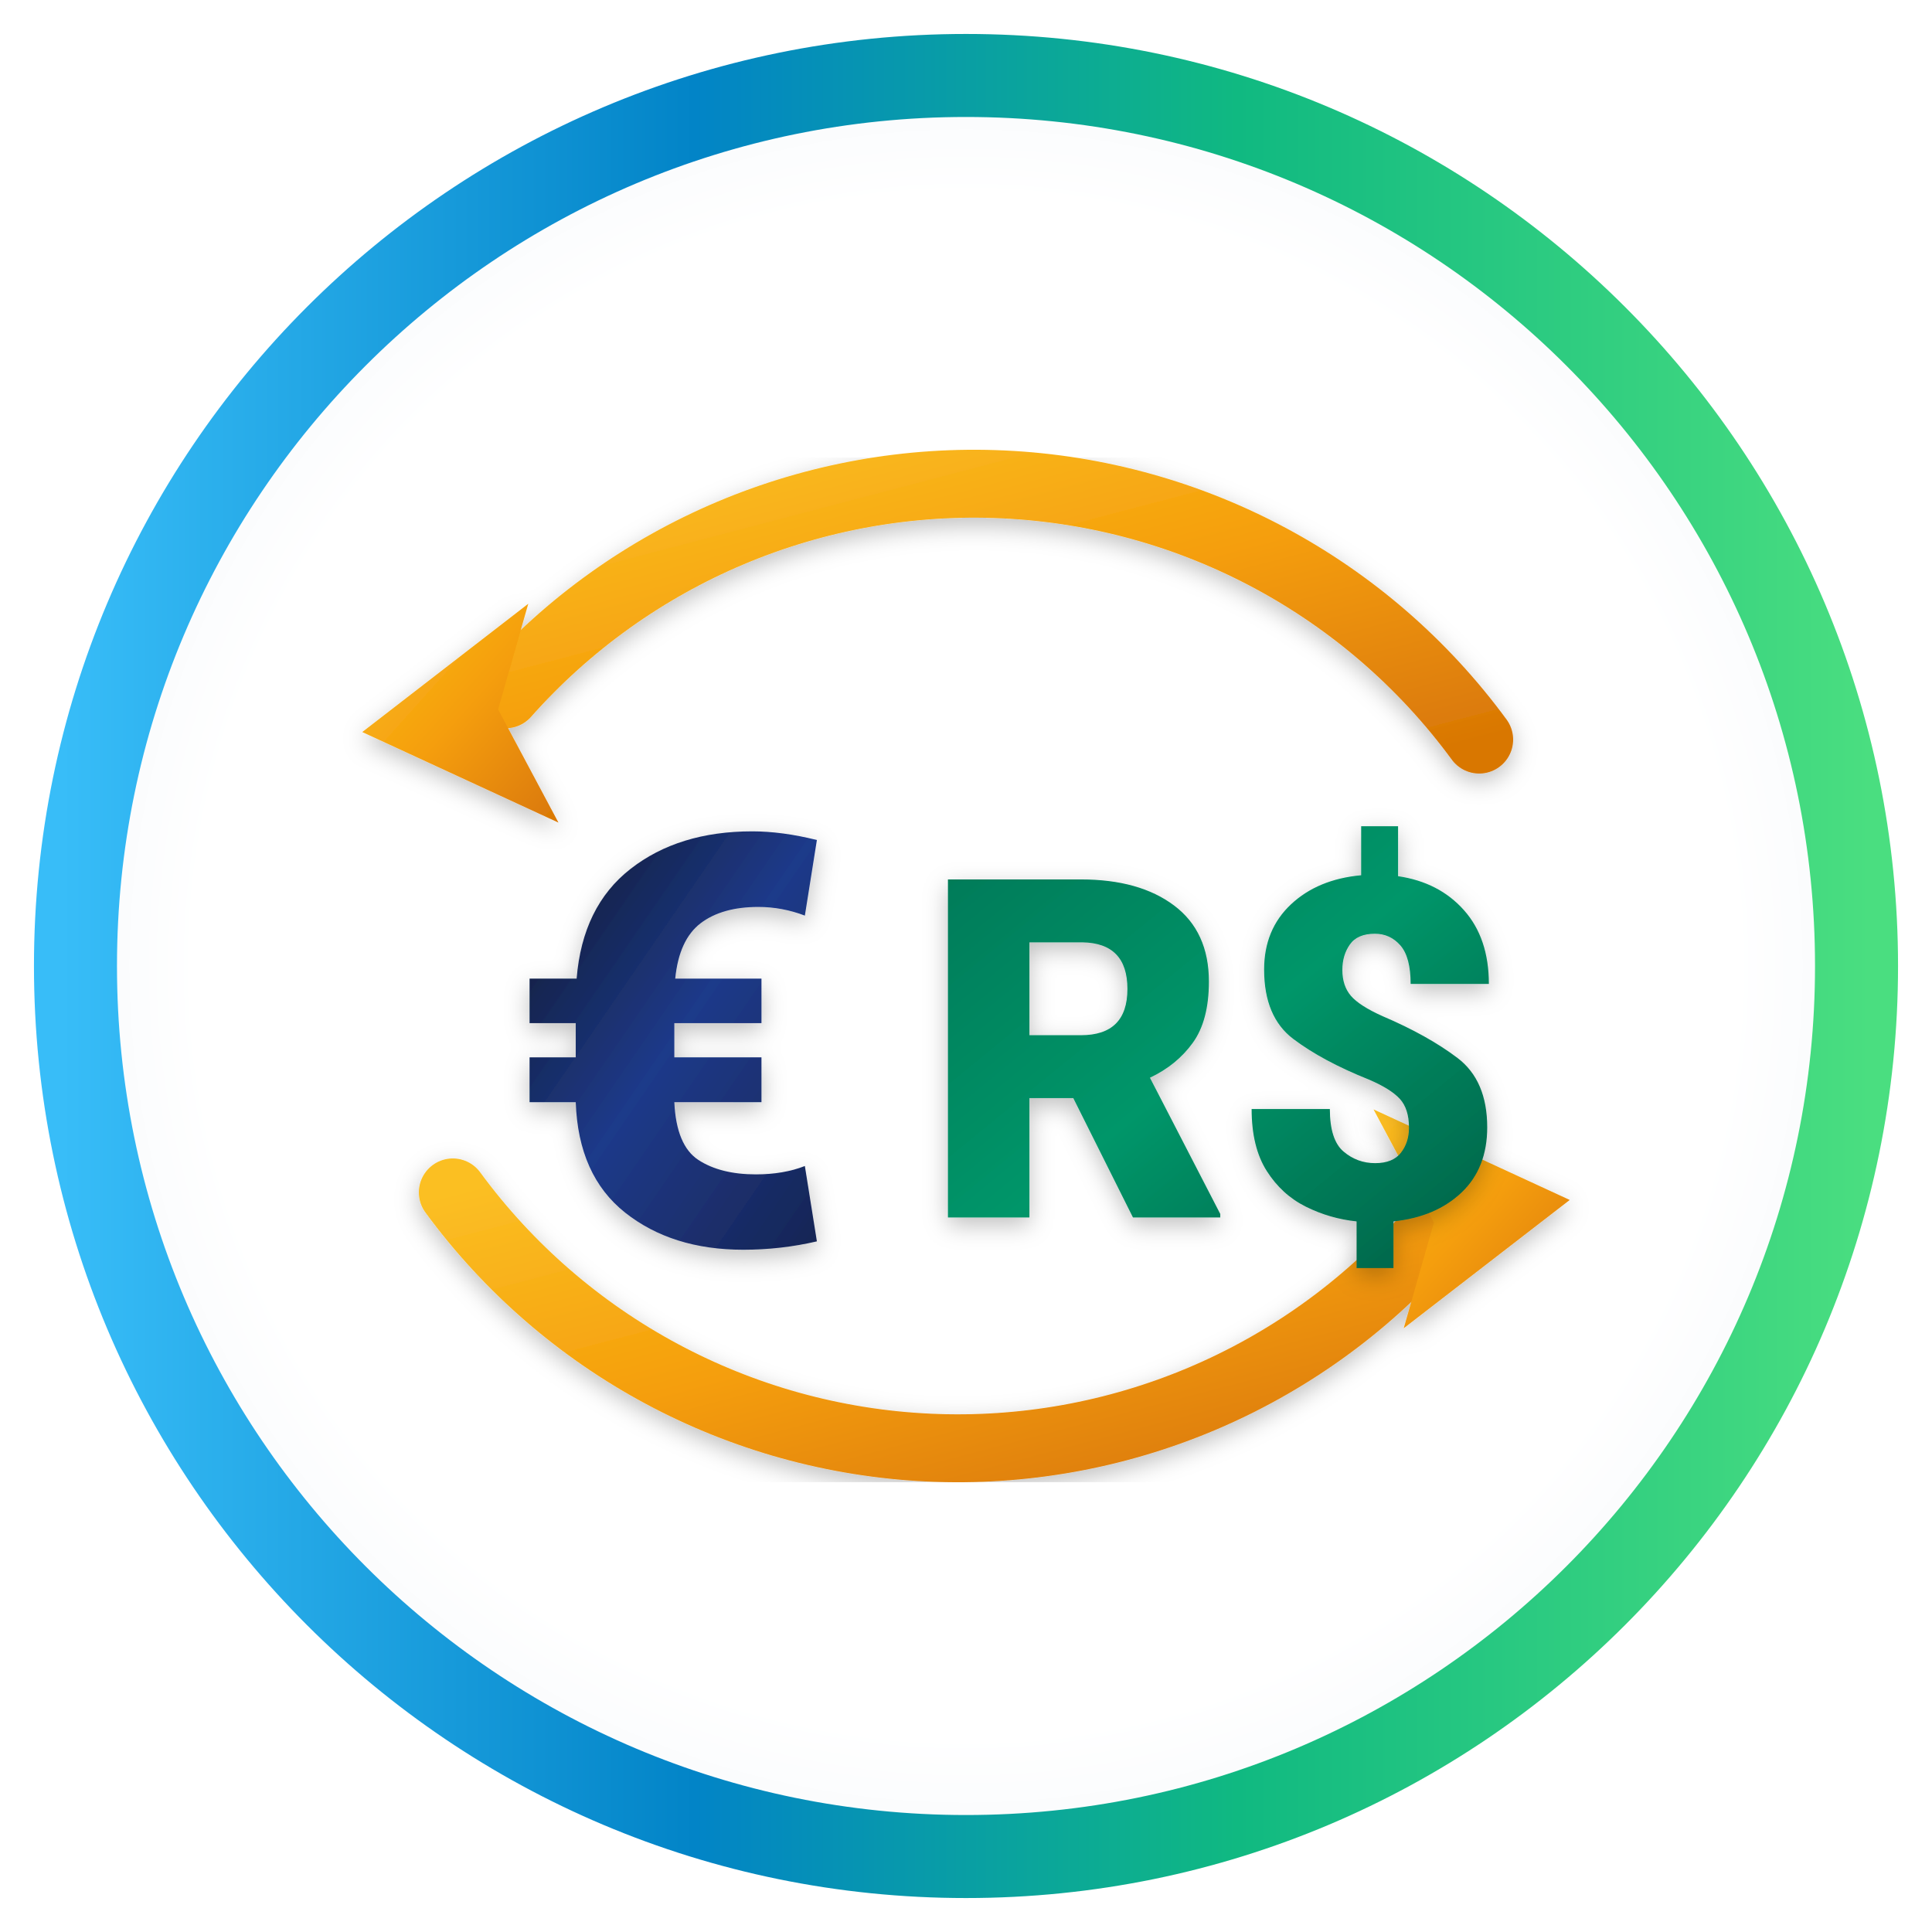
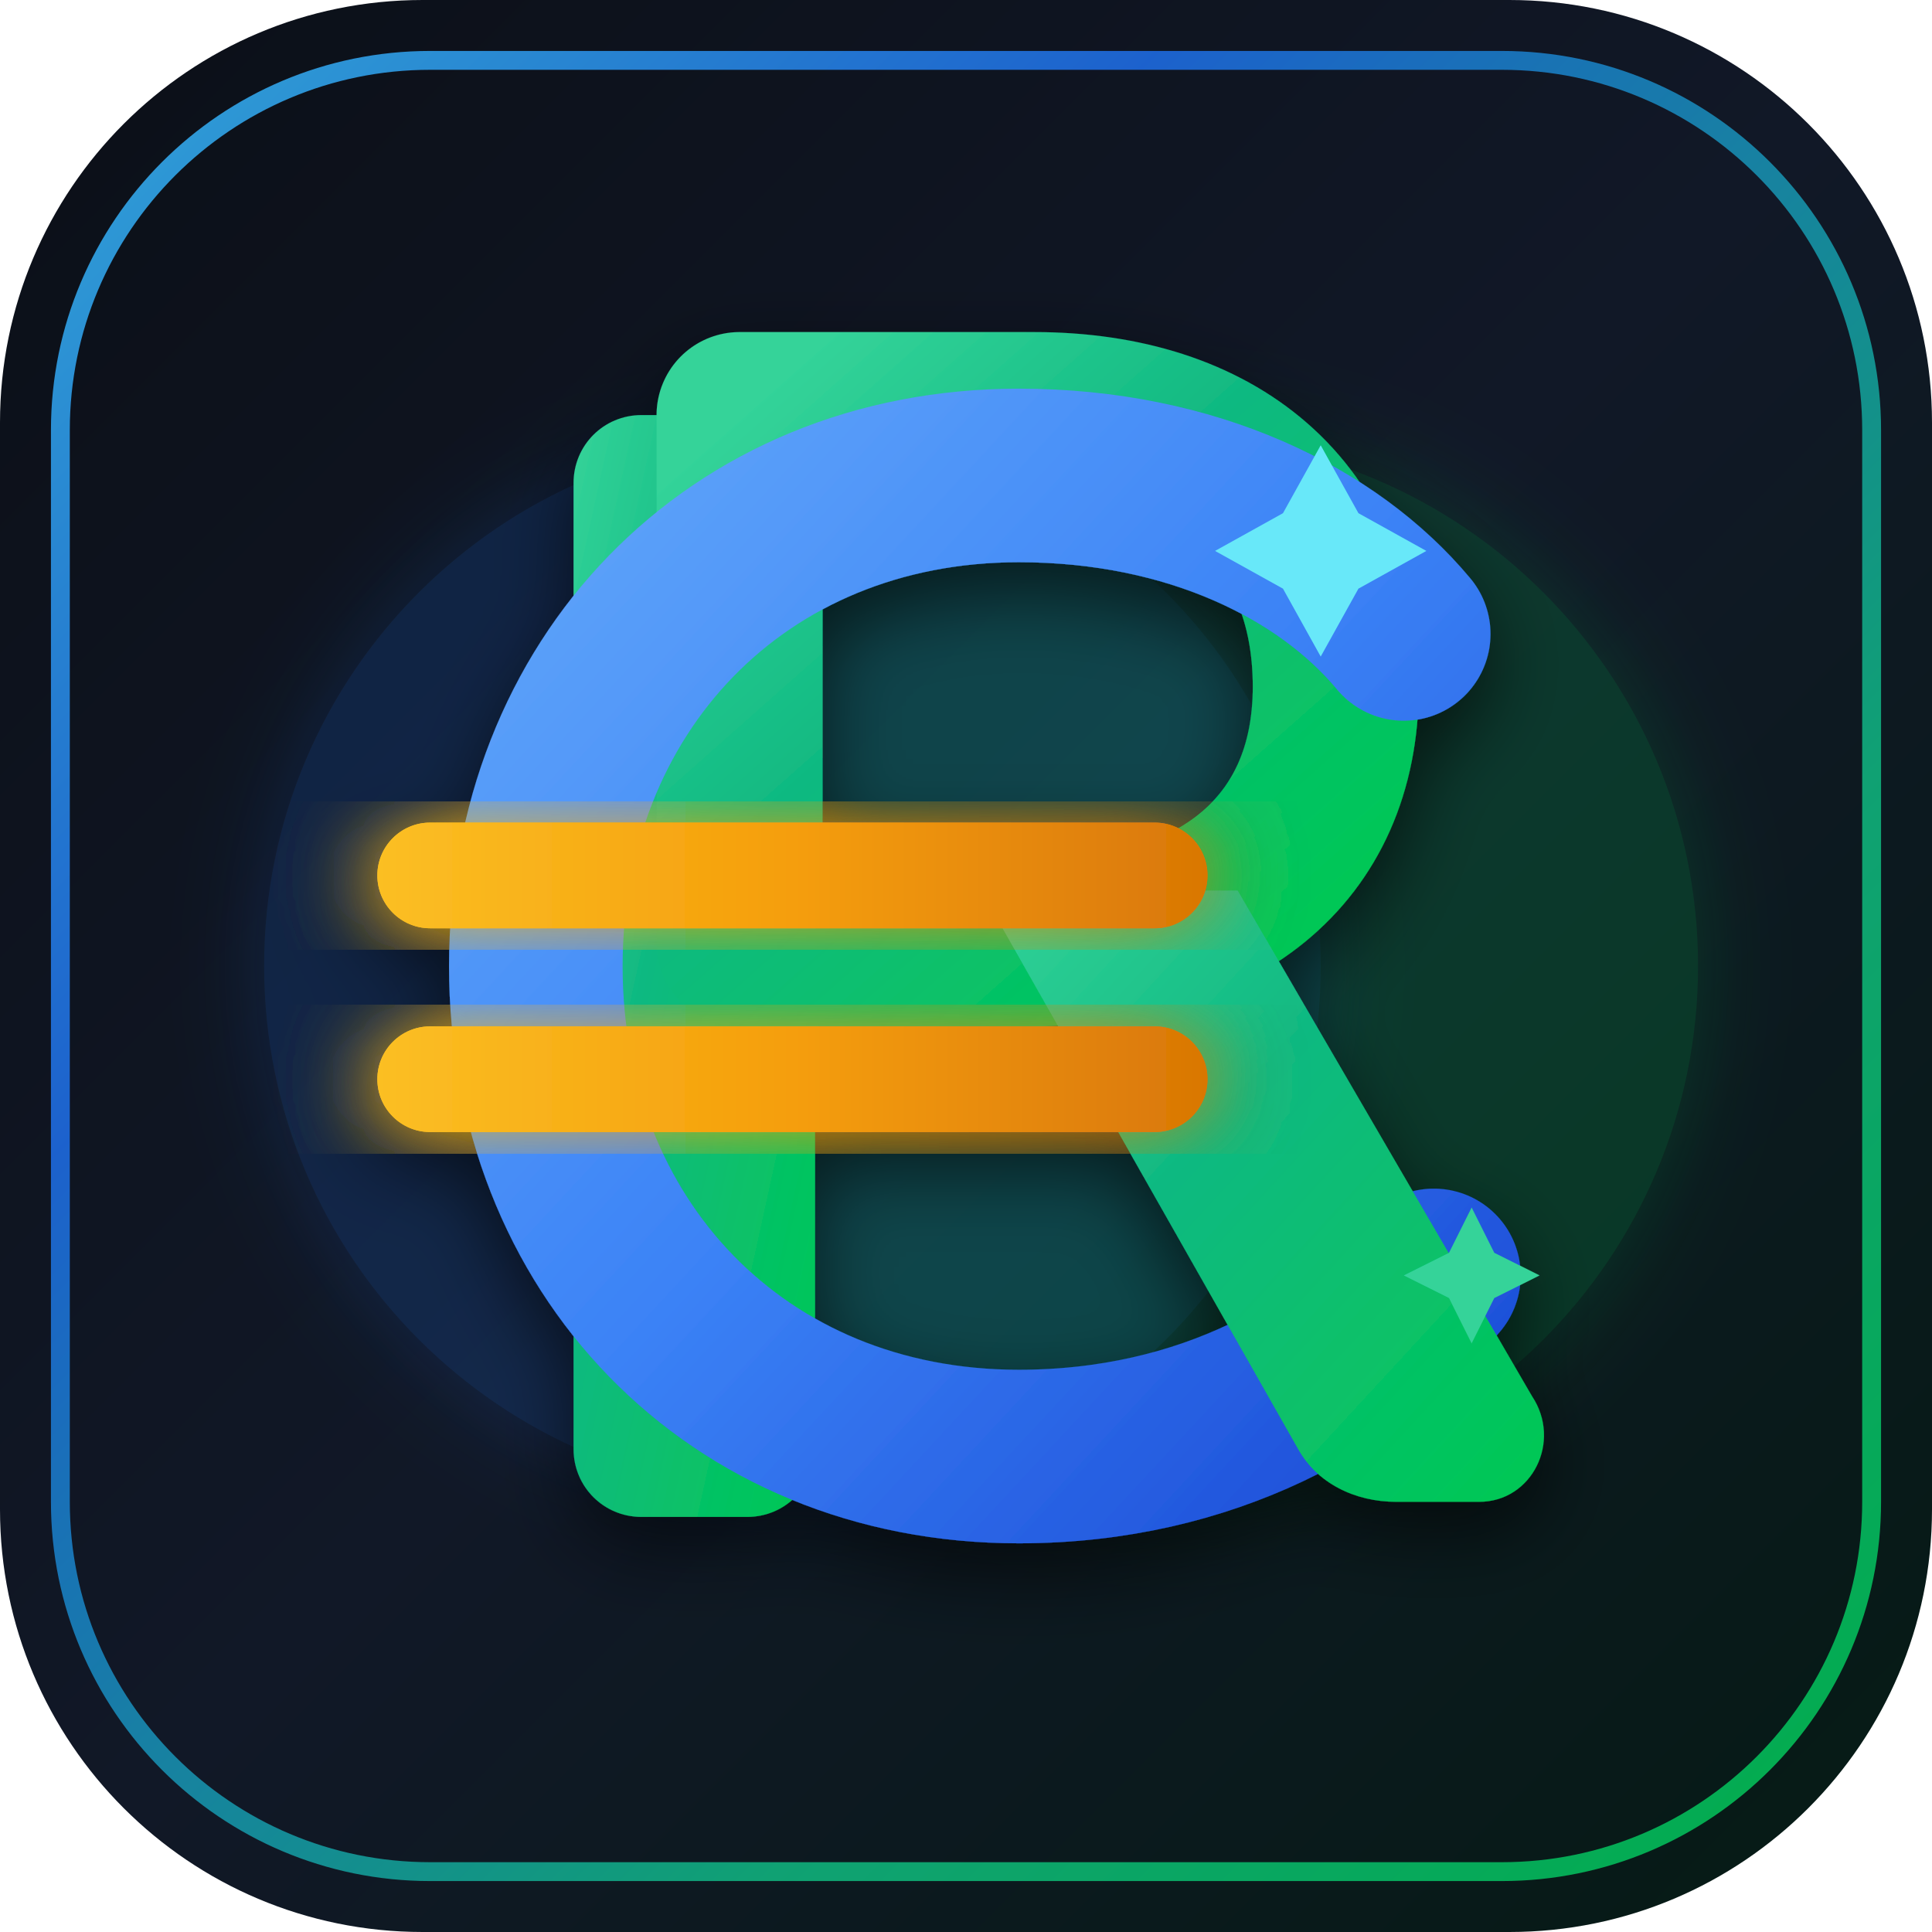
<svg xmlns="http://www.w3.org/2000/svg" viewBox="0 0 512 512" width="100%" height="100%">
  <defs>
-     <radialGradient id="dinheuroDiscBg" cx="50%" cy="50%" r="50%">
-       <stop offset="0%" stop-color="#ffffff" />
-       <stop offset="85%" stop-color="#ffffff" />
-       <stop offset="100%" stop-color="#f8fafc" />
-     </radialGradient>
-     <linearGradient id="dinheuroBorderGrad" x1="0%" y1="50%" x2="100%" y2="50%">
+     <linearGradient id="bgGrad" x1="0%" y1="0%" x2="100%" y2="100%">
+       <stop offset="0%" stop-color="#0b0f17" />
+       <stop offset="50%" stop-color="#111827" />
+       <stop offset="100%" stop-color="#051b14" />
+     </linearGradient>
+     <linearGradient id="borderGrad" x1="0%" y1="0%" x2="100%" y2="100%">
      <stop offset="0%" stop-color="#38bdf8" />
-       <stop offset="35%" stop-color="#0284c7" />
-       <stop offset="65%" stop-color="#10b981" />
-       <stop offset="100%" stop-color="#4ade80" />
+       <stop offset="30%" stop-color="#1f6feb" />
+       <stop offset="70%" stop-color="#10b981" />
+       <stop offset="100%" stop-color="#00c853" />
    </linearGradient>
-     <linearGradient id="dinheuroArrowGrad" x1="0%" y1="0%" x2="100%" y2="100%">
+     <linearGradient id="euroGrad" x1="0%" y1="0%" x2="100%" y2="100%">
+       <stop offset="0%" stop-color="#60a5fa" />
+       <stop offset="50%" stop-color="#3b82f6" />
+       <stop offset="100%" stop-color="#1d4ed8" />
+     </linearGradient>
+     <linearGradient id="realGrad" x1="0%" y1="0%" x2="100%" y2="100%">
+       <stop offset="0%" stop-color="#34d399" />
+       <stop offset="40%" stop-color="#10b981" />
+       <stop offset="100%" stop-color="#00c853" />
+     </linearGradient>
+     <linearGradient id="goldGrad" x1="0%" y1="0%" x2="100%" y2="0%">
      <stop offset="0%" stop-color="#fbbf24" />
      <stop offset="50%" stop-color="#f59e0b" />
      <stop offset="100%" stop-color="#d97706" />
    </linearGradient>
-     <linearGradient id="euroDarkNavyGrad" x1="0%" y1="0%" x2="100%" y2="100%">
-       <stop offset="0%" stop-color="#0f172a" />
-       <stop offset="50%" stop-color="#1e3a8a" />
-       <stop offset="100%" stop-color="#172554" />
-     </linearGradient>
-     <linearGradient id="realEmeraldGrad" x1="0%" y1="0%" x2="100%" y2="100%">
-       <stop offset="0%" stop-color="#047857" />
-       <stop offset="50%" stop-color="#059669" />
-       <stop offset="100%" stop-color="#065f46" />
-     </linearGradient>
-     <filter id="logoDepth" x="-10%" y="-10%" width="120%" height="120%">
-       <feDropShadow dx="0" dy="2" stdDeviation="3" flood-color="#000000" flood-opacity="0.25" />
+     <filter id="glow" x="-20%" y="-20%" width="140%" height="140%">
+       <feGaussianBlur stdDeviation="12" result="blur" />
+       <feComposite in="SourceGraphic" in2="blur" operator="over" />
+     </filter>
+     <filter id="shadow" x="-20%" y="-20%" width="140%" height="140%">
+       <feDropShadow dx="0" dy="8" stdDeviation="10" flood-color="#000000" flood-opacity="0.6" />
    </filter>
  </defs>
-   <circle cx="256" cy="256" r="236" fill="url(#dinheuroDiscBg)" stroke="url(#dinheuroBorderGrad)" stroke-width="22" />
-   <g filter="url(#logoDepth)">
-     <path d="M 392 196 A 166 166 0 0 0 134 184" fill="none" stroke="url(#dinheuroArrowGrad)" stroke-width="18" stroke-linecap="round" />
-     <path d="M 96 194 L 140 160 L 132 188 L 148 218 Z" fill="url(#dinheuroArrowGrad)" />
-   </g>
-   <g filter="url(#logoDepth)">
-     <path d="M 120 316 A 166 166 0 0 0 378 328" fill="none" stroke="url(#dinheuroArrowGrad)" stroke-width="18" stroke-linecap="round" />
-     <path d="M 416 318 L 372 352 L 380 324 L 364 294 Z" fill="url(#dinheuroArrowGrad)" />
-   </g>
-   <g filter="url(#logoDepth)">
-     <text x="178" y="288" font-family="system-ui, -apple-system, sans-serif, 'Segoe UI', Roboto" font-size="152" font-weight="900" fill="url(#euroDarkNavyGrad)" text-anchor="middle" dominant-baseline="middle">
-       €
-     </text>
-     <text x="322" y="288" font-family="system-ui, -apple-system, sans-serif, 'Segoe UI', Roboto" font-size="126" font-weight="900" fill="url(#realEmeraldGrad)" text-anchor="middle" dominant-baseline="middle">
-       R$
-     </text>
+   <rect width="512" height="512" rx="112" fill="url(#bgGrad)" />
+   <rect x="16" y="16" width="480" height="480" rx="98" fill="none" stroke="url(#borderGrad)" stroke-width="5" stroke-opacity="0.85" />
+   <circle cx="210" cy="256" r="140" fill="#1f6feb" opacity="0.18" filter="url(#glow)" />
+   <circle cx="310" cy="256" r="140" fill="#00c853" opacity="0.18" filter="url(#glow)" />
+   <g filter="url(#shadow)">
+     <path d="M152 128 C152 118 160 110 170 110 L198 110 C208 110 216 118 216 128 L216 384 C216 394 208 402 198 402 L170 402 C160 402 152 394 152 384 Z" fill="url(#realGrad)" />
+     <path d="M196 110 L274 110 C322 110 354 136 354 182 C354 226 322 250 274 250 L196 250 Z" fill="none" stroke="url(#realGrad)" stroke-width="44" stroke-linecap="round" stroke-linejoin="round" />
+     <path d="M372 168 C352 144 316 126 270 126 C195 126 142 182 142 256 C142 330 195 386 270 386 C320 386 358 364 380 338" fill="none" stroke="url(#euroGrad)" stroke-width="46" stroke-linecap="round" />
+     <path d="M260 236 L344 384 C349 393 359 398 370 398 L392 398 C406 398 414 382 406 370 L328 236 Z" fill="url(#realGrad)" />
+     <rect x="100" y="218" width="220" height="28" rx="14" fill="url(#goldGrad)" filter="url(#glow)" />
+     <rect x="100" y="218" width="220" height="28" rx="14" fill="url(#goldGrad)" />
+     <rect x="100" y="272" width="220" height="28" rx="14" fill="url(#goldGrad)" filter="url(#glow)" />
+     <rect x="100" y="272" width="220" height="28" rx="14" fill="url(#goldGrad)" />
+     <polygon points="350,118 360,136 378,146 360,156 350,174 340,156 322,146 340,136" fill="#67e8f9" />
+     <polygon points="390,320 396,332 408,338 396,344 390,356 384,344 372,338 384,332" fill="#34d399" />
  </g>
</svg>
